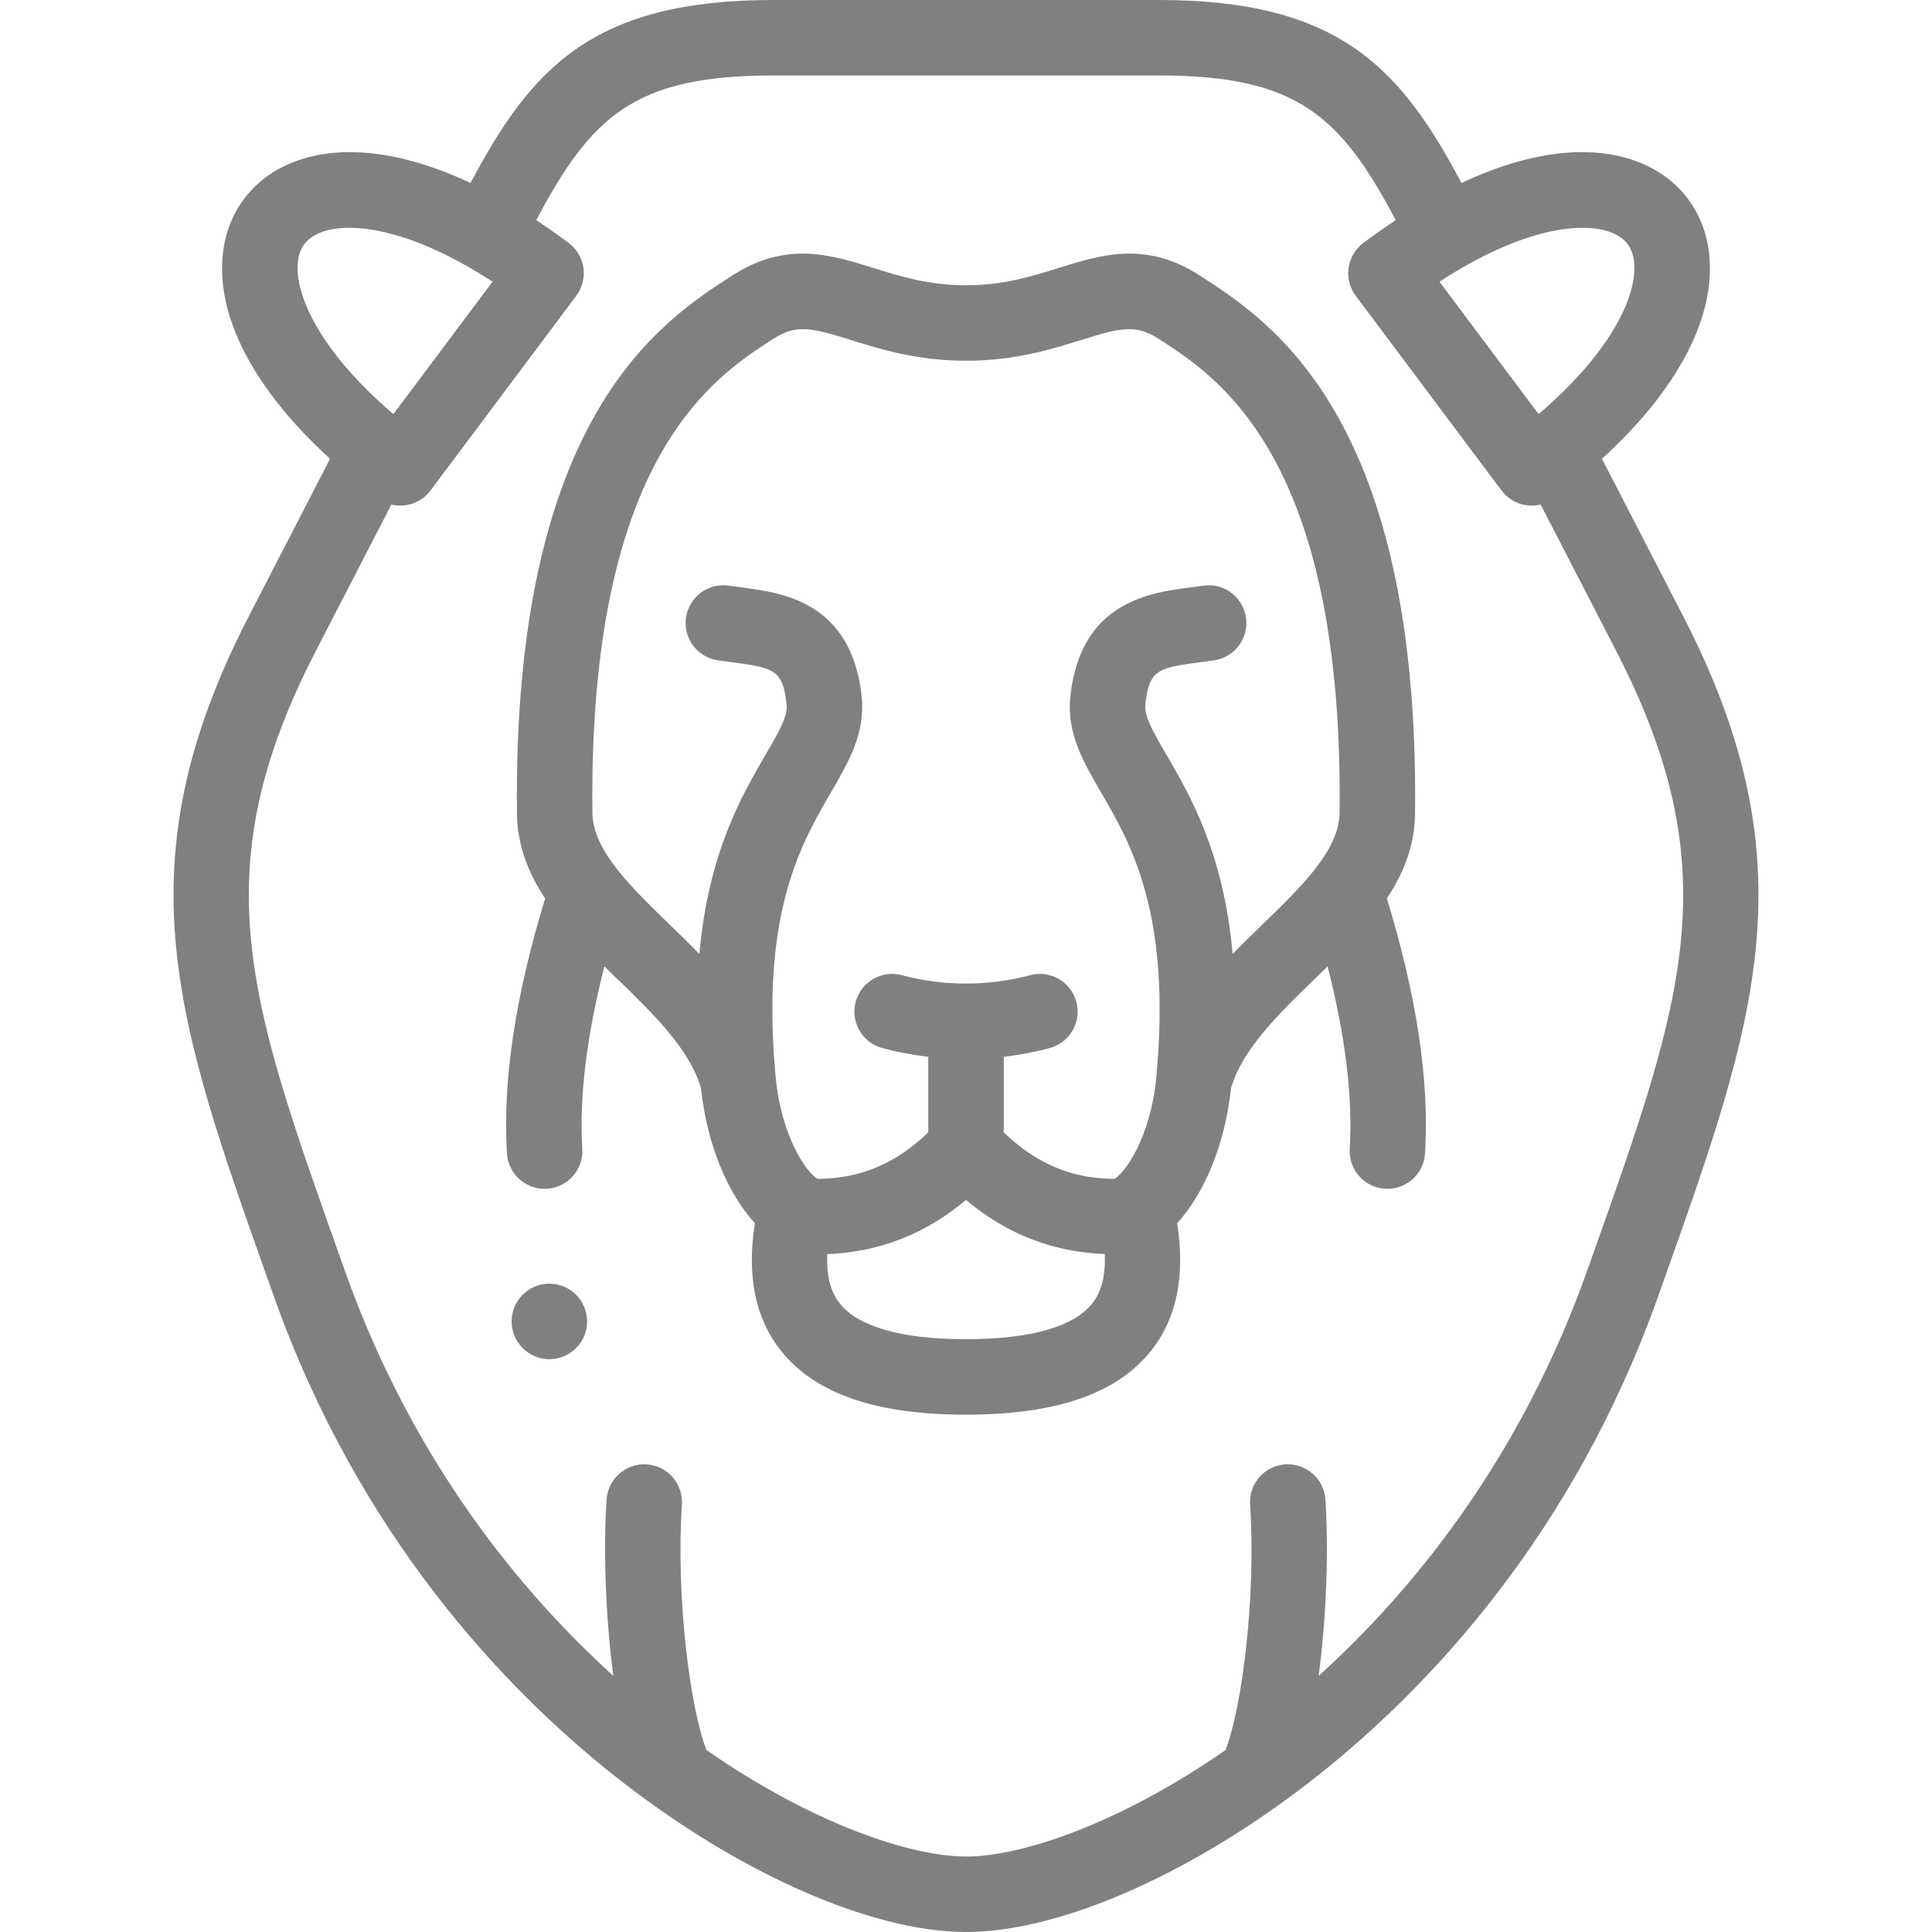
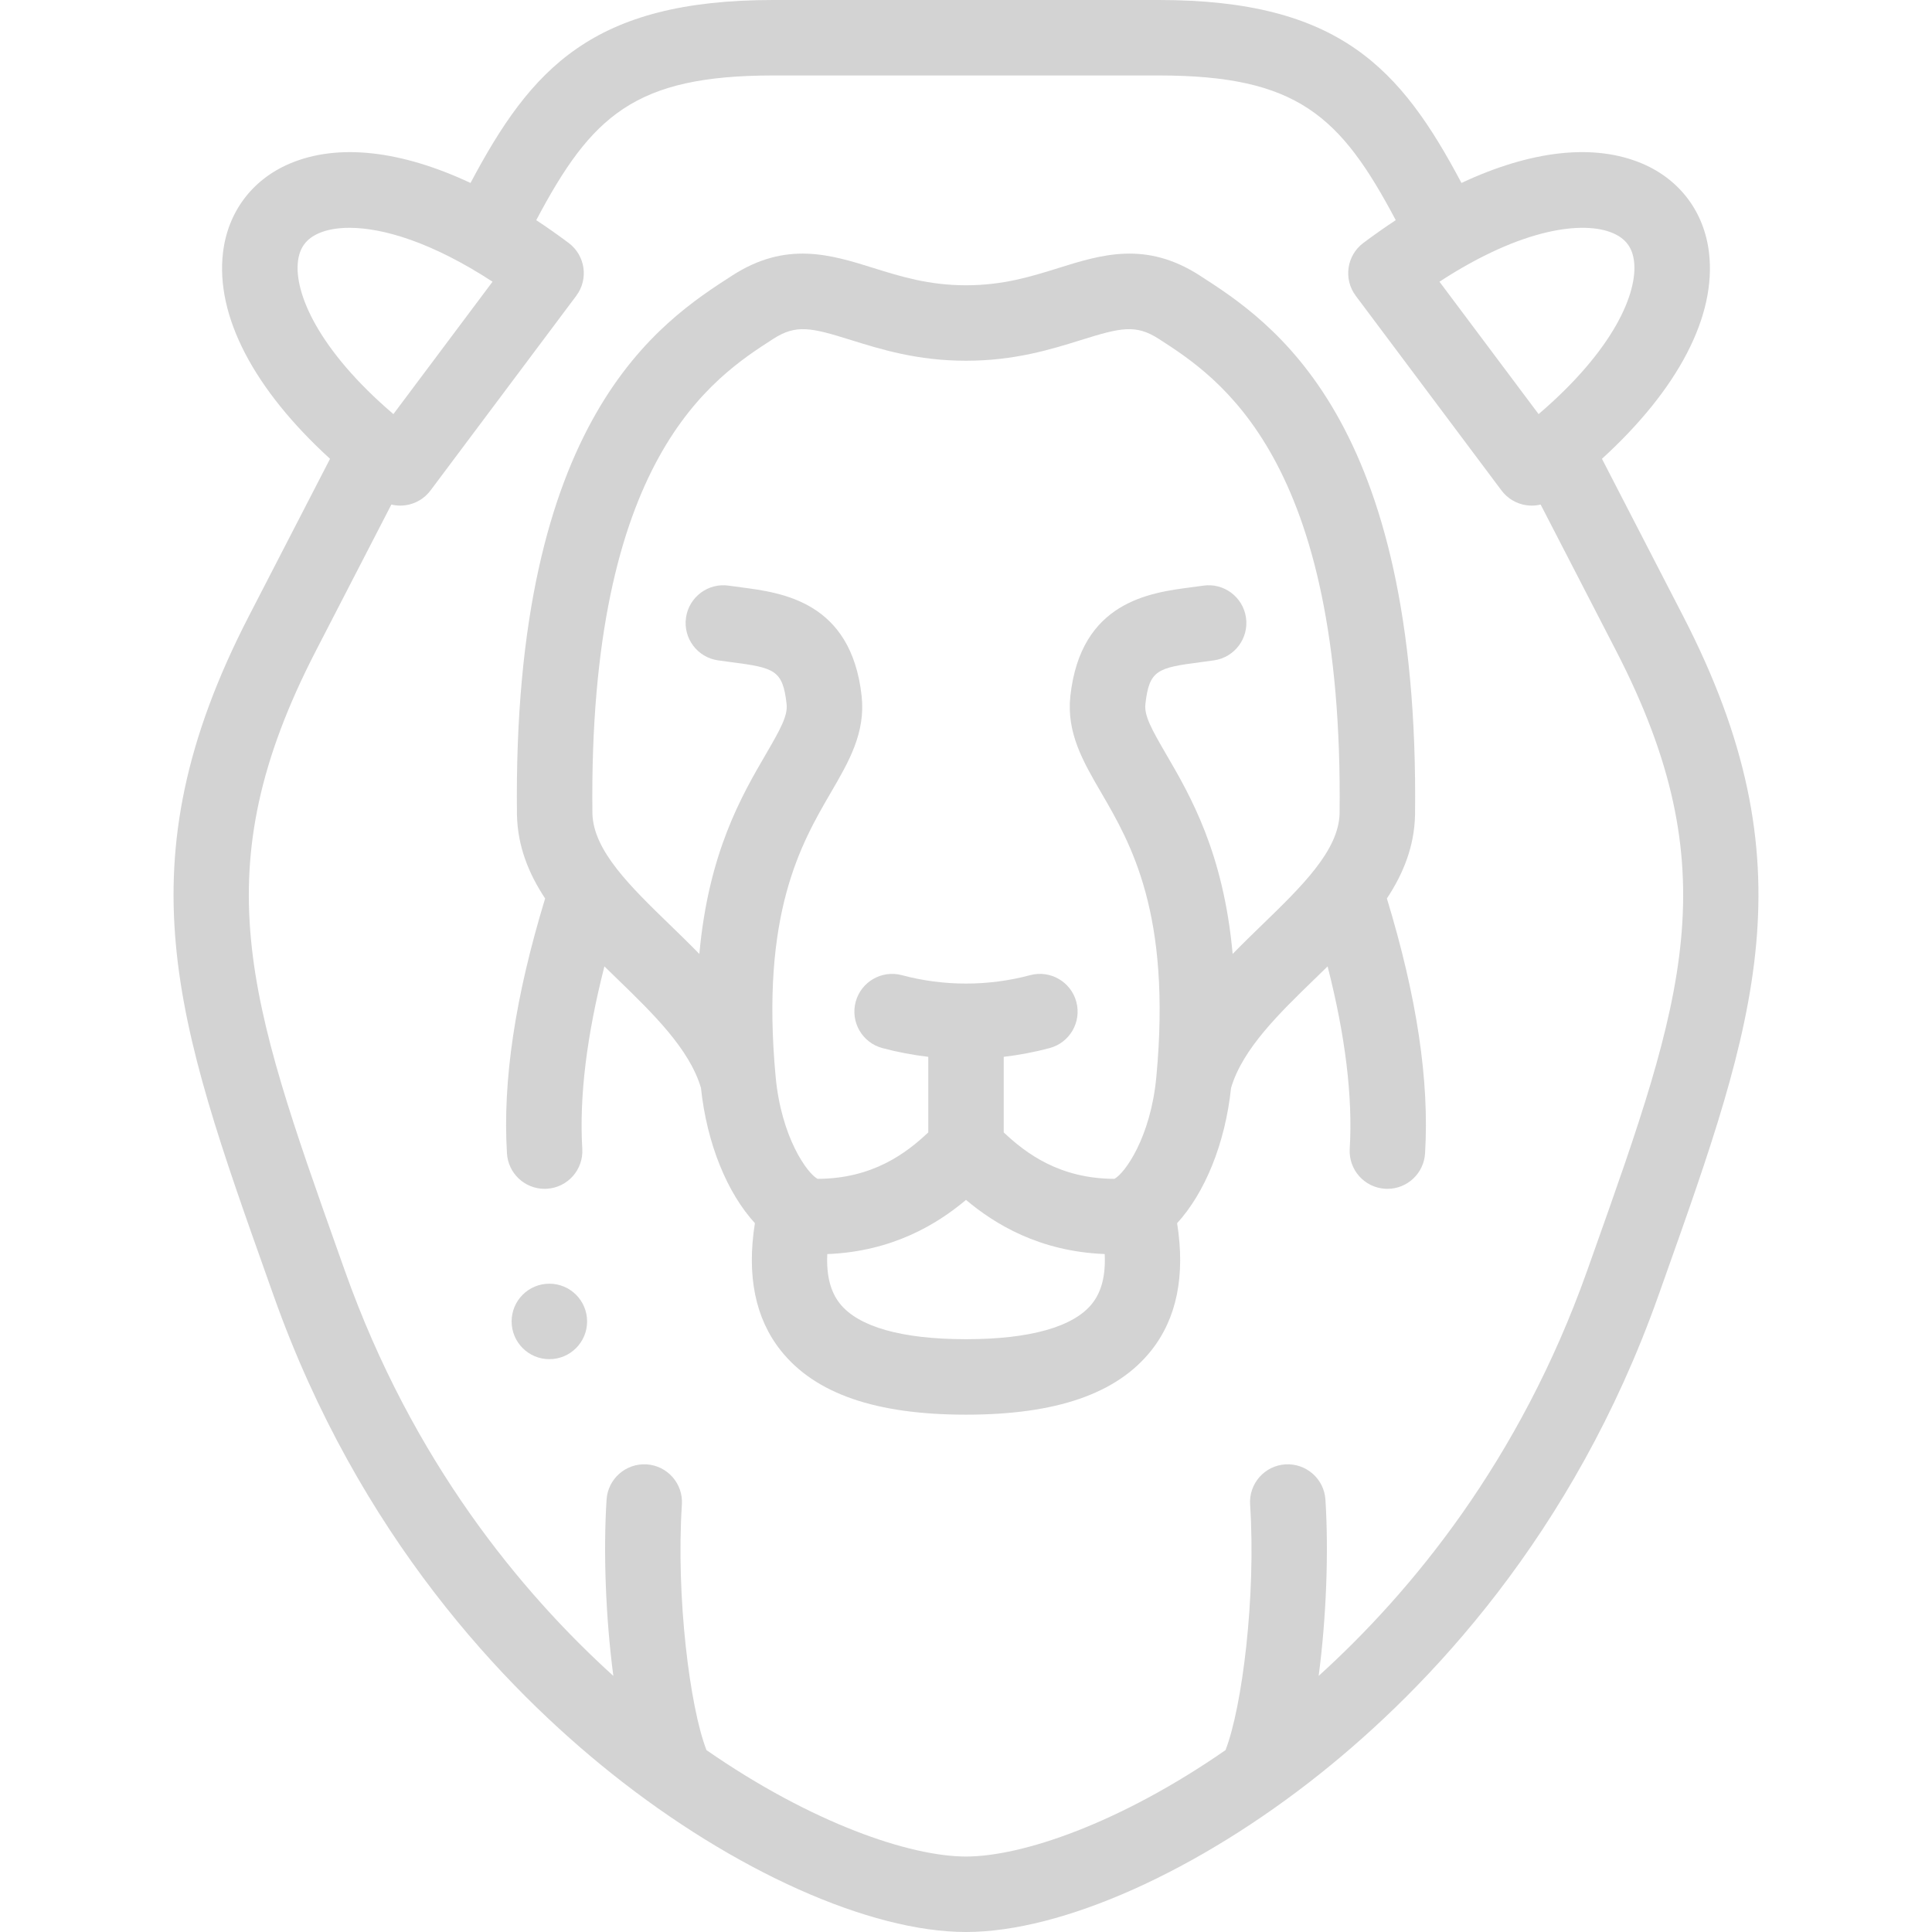
- <svg xmlns="http://www.w3.org/2000/svg" fill="gray" id="Layer_1" enable-background="new 0 0 512 512" height="512" viewBox="0 0 512 512" width="512">
+ <svg xmlns="http://www.w3.org/2000/svg" fill="lightgray" id="Layer_1" enable-background="new 0 0 512 512" height="512" viewBox="0 0 512 512" width="512">
  <g>
    <g>
      <path d="m446.046 163.272-21.511-41.683c20.167-18.408 30.38-37.839 28.363-54.691-1.28-10.699-7.696-19.268-17.602-23.508-12.779-5.473-29.527-3.561-47.993 5.094-16.106-30.361-32.348-48.484-80.2-48.484h-102.206c-47.884 0-64.101 18.125-80.202 48.486-18.466-8.654-35.213-10.565-47.992-5.095-9.906 4.24-16.321 12.809-17.602 23.508-2.017 16.853 8.197 36.283 28.364 54.691l-21.511 41.683c-34.015 65.911-19.296 107.332 5.09 175.956l1.5 4.224c22.552 63.522 61.112 103.857 89.489 126.509 32.487 25.93 68.493 42.038 93.967 42.038s61.48-16.108 93.966-42.039c28.377-22.651 66.938-62.986 89.489-126.509l1.5-4.224c24.387-68.624 39.106-110.044 5.091-175.956zm-18.62-101.496c3.392 1.452 5.176 3.835 5.614 7.498.992 8.285-5.283 23.362-25.295 40.469l-26.271-35.088c22.046-14.387 38.281-16.163 45.952-12.879zm-348.466 7.498c.438-3.663 2.223-6.046 5.615-7.498 2.072-.887 4.767-1.404 8.035-1.404 8.829 0 21.825 3.782 37.917 14.283l-26.272 35.088c-20.013-17.106-26.286-32.183-25.295-40.469zm343.15 263.257-1.502 4.229c-17.937 50.523-46.716 85.228-71.151 107.374 2.042-15.476 2.685-32.97 1.793-46.727-.357-5.512-5.104-9.667-10.626-9.333-5.511.357-9.689 5.115-9.332 10.626 1.584 24.428-2.098 53.733-6.517 65.098-27.953 19.394-53.936 28.202-68.775 28.202s-40.822-8.808-68.775-28.201c-4.419-11.365-8.101-40.67-6.517-65.098.357-5.511-3.821-10.269-9.332-10.626-5.516-.348-10.269 3.822-10.626 9.333-.892 13.756-.249 31.25 1.793 46.727-24.435-22.146-53.214-56.851-71.151-107.374l-1.502-4.229c-24.104-67.83-36.203-101.878-6.163-160.087l19.99-38.736c.77.187 1.562.284 2.361.284.473 0 .949-.033 1.422-.102 2.625-.377 4.993-1.782 6.583-3.905l38.634-51.599c3.31-4.421 2.41-10.688-2.011-13.998-2.883-2.158-5.749-4.169-8.595-6.045 14.643-27.667 26.116-38.344 62.786-38.344h102.206c36.645 0 48.139 10.678 62.785 38.344-2.845 1.876-5.711 3.887-8.594 6.045-4.421 3.311-5.321 9.577-2.011 13.998l38.634 51.599c1.589 2.123 3.958 3.528 6.583 3.905.474.068.949.102 1.422.102.799 0 1.591-.096 2.362-.284l19.991 38.736c30.038 58.208 17.939 92.256-6.165 160.086z" />
      <path d="m374.999 216.029c0-.036.001-.071.002-.107 1.269-105.342-38.144-130.728-57.084-142.928-14.277-9.195-26.045-5.52-37.426-1.963-7.192 2.247-14.628 4.57-24.49 4.57s-17.298-2.323-24.49-4.57c-11.382-3.557-23.15-7.234-37.426 1.963-18.941 12.2-58.354 37.586-57.084 142.928 0 .036.001.071.002.107.188 8.291 3.11 15.496 7.46 22.077-7.961 26.151-11.278 48.271-10.114 67.551.321 5.309 4.725 9.397 9.973 9.397.203 0 .407-.006.612-.019 5.513-.333 9.712-5.071 9.379-10.584-.827-13.693 1.146-29.912 5.862-48.347 1.142 1.119 2.289 2.231 3.433 3.34 9.412 9.122 19.122 18.551 22.15 28.857 1.589 14.957 7.036 27.922 14.298 35.853-2.208 13.902.091 25.253 6.883 33.78 9.094 11.418 25.143 16.968 49.063 16.968 23.911 0 39.956-5.546 49.052-16.954 6.8-8.53 9.102-19.884 6.893-33.792 7.263-7.931 12.71-20.897 14.299-35.854 3.029-10.306 12.738-19.735 22.15-28.857 1.144-1.109 2.292-2.221 3.433-3.34 4.716 18.435 6.689 34.655 5.862 48.347-.333 5.513 3.866 10.251 9.379 10.584.205.013.41.019.612.019 5.248 0 9.652-4.09 9.973-9.397 1.164-19.28-2.153-41.4-10.114-67.551 4.347-6.582 7.269-13.787 7.458-22.078zm-85.585 129.45c-4.915 6.165-16.469 9.423-33.414 9.423-16.95 0-28.506-3.26-33.418-9.428-2.505-3.145-3.612-7.482-3.342-13.128 17.299-.685 29.115-7.937 36.76-14.358 7.645 6.421 19.43 13.662 36.76 14.347.272 5.656-.837 9.997-3.346 13.144zm45.06-100.395c-2.565 2.486-5.208 5.053-7.809 7.723-2.426-26.799-11.202-41.902-17.594-52.88-3.868-6.644-5.871-10.253-5.53-13.321 1.007-9.063 3.194-9.632 14.639-11.125 1.184-.154 2.377-.311 3.569-.485 5.465-.8 9.247-5.878 8.447-11.343s-5.884-9.255-11.342-8.446c-1.09.159-2.18.301-3.262.442-10.905 1.423-29.158 3.805-31.929 28.748-1.086 9.776 3.388 17.46 8.124 25.594 7.888 13.547 18.691 32.101 14.657 75.383-1.492 16.012-8.332 25.543-11.106 27.03-14.604-.034-23.541-6.826-29.338-12.306v-20.028c4.101-.482 8.169-1.25 12.166-2.32 5.335-1.429 8.502-6.912 7.073-12.247-1.428-5.335-6.912-8.502-12.246-7.073-11.088 2.969-22.902 2.969-33.987 0-5.331-1.423-10.817 1.739-12.246 7.073-1.429 5.335 1.738 10.818 7.073 12.247 3.997 1.07 8.065 1.837 12.167 2.32v20.028c-5.797 5.481-14.733 12.272-29.339 12.306-2.774-1.487-9.614-11.019-11.106-27.03-4.034-43.282 6.769-61.836 14.657-75.383 4.736-8.134 9.21-15.817 8.124-25.594-2.771-24.943-21.024-27.325-31.93-28.748-1.082-.142-2.172-.283-3.262-.442-5.461-.805-10.543 2.982-11.342 8.446-.8 5.465 2.982 10.543 8.447 11.343 1.192.175 2.385.331 3.569.485 11.446 1.493 13.633 2.062 14.64 11.125.341 3.068-1.662 6.678-5.53 13.321-6.392 10.977-15.168 26.08-17.594 52.879-2.602-2.67-5.244-5.237-7.809-7.723-10.427-10.105-20.276-19.651-20.528-29.464-1.12-94.22 31.999-115.559 47.917-125.812 6.101-3.931 10.065-2.988 20.632.313 7.815 2.441 17.542 5.48 30.455 5.48s22.639-3.039 30.454-5.48c10.566-3.301 14.531-4.241 20.632-.313 15.917 10.252 49.036 31.591 47.917 125.812-.254 9.814-10.103 19.36-20.53 29.465z" />
      <path d="m145.588 340.194h-.007c-5.523 0-9.996 4.478-9.996 10s4.48 10 10.003 10 10-4.478 10-10-4.477-10-10-10z" />
    </g>
  </g>
</svg>
